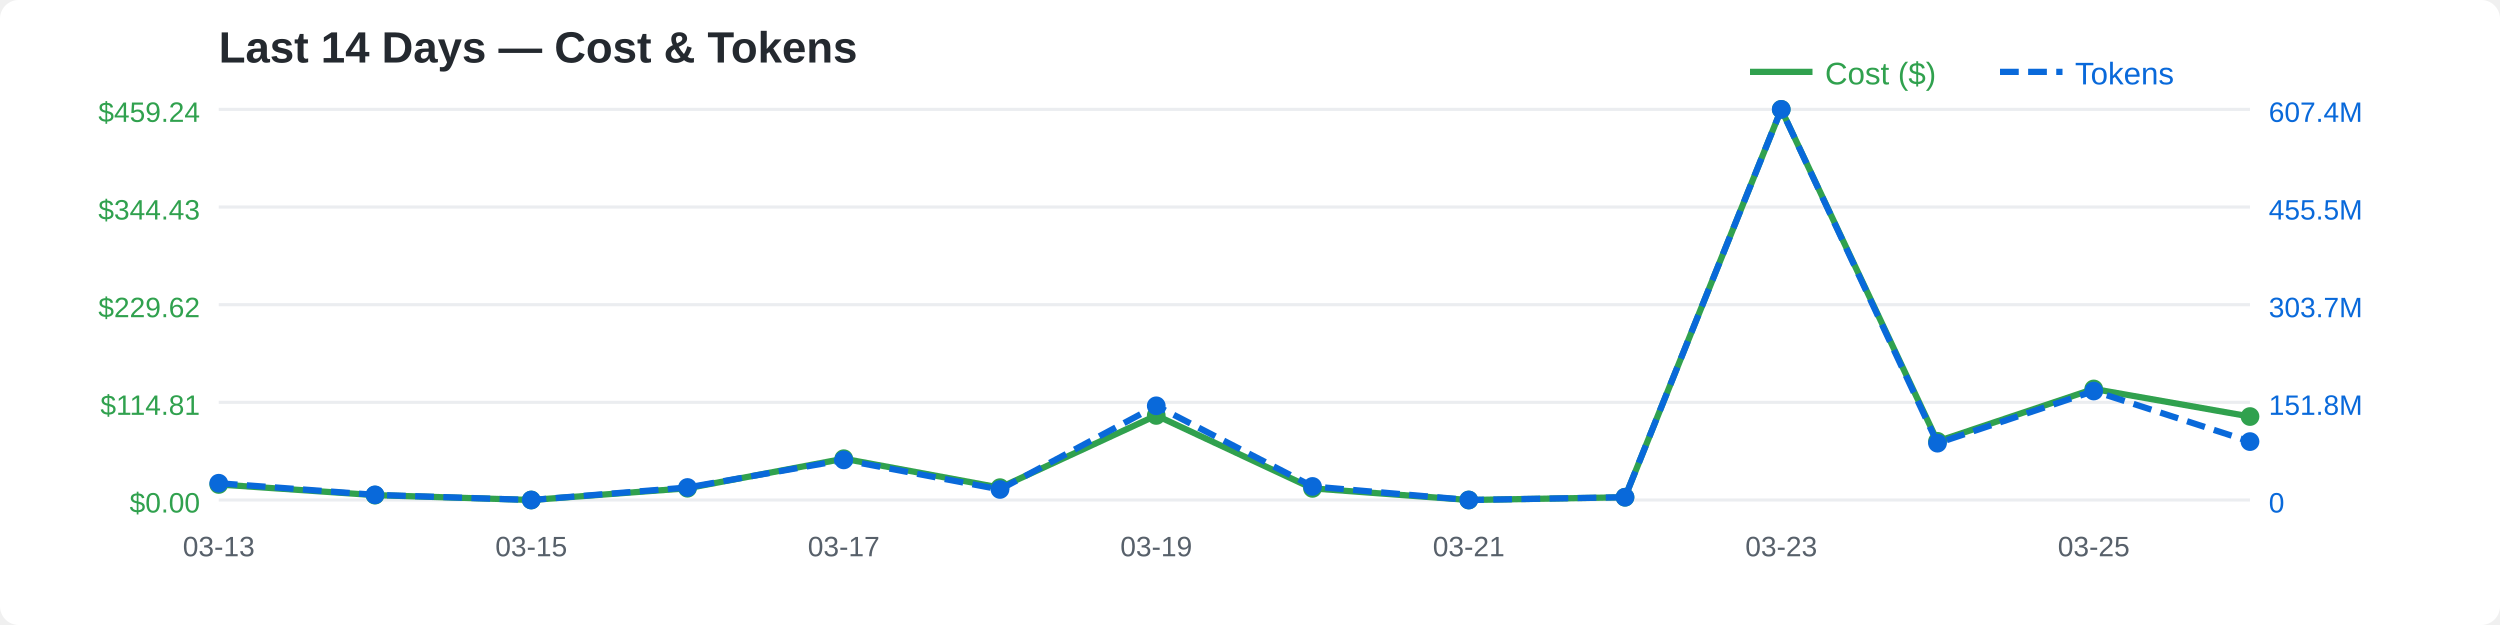
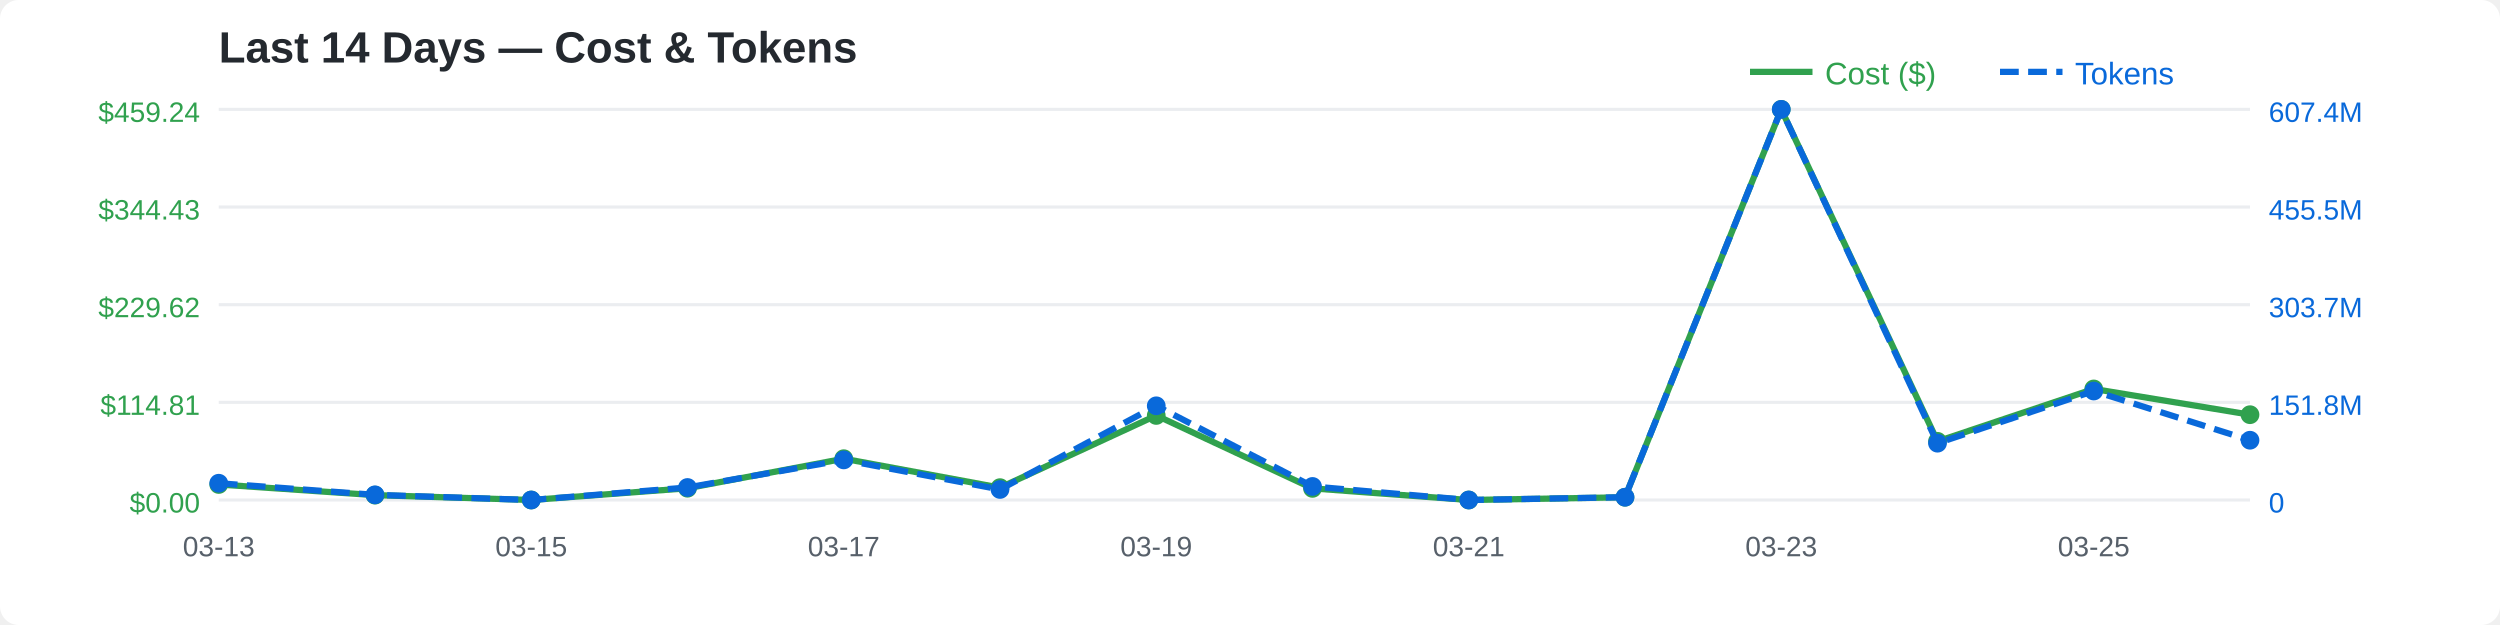
<svg xmlns="http://www.w3.org/2000/svg" width="800" height="200" viewBox="0 0 800 200">
  <rect width="800" height="200" fill="#ffffff" rx="6" />
  <text x="70" y="20" font-family="Arial, sans-serif" font-size="14" fill="#24292f" font-weight="bold">Last 14 Days — Cost &amp; Tokens</text>
  <line x1="70" y1="35.0" x2="720" y2="35.0" stroke="#ebedf0" stroke-width="1" />
  <line x1="70" y1="66.25" x2="720" y2="66.25" stroke="#ebedf0" stroke-width="1" />
  <line x1="70" y1="97.5" x2="720" y2="97.5" stroke="#ebedf0" stroke-width="1" />
  <line x1="70" y1="128.75" x2="720" y2="128.75" stroke="#ebedf0" stroke-width="1" />
  <line x1="70" y1="160.0" x2="720" y2="160.0" stroke="#ebedf0" stroke-width="1" />
  <text x="70.0" y="178" font-family="Arial, sans-serif" font-size="9" fill="#57606a" text-anchor="middle">03-13</text>
  <text x="170.0" y="178" font-family="Arial, sans-serif" font-size="9" fill="#57606a" text-anchor="middle">03-15</text>
  <text x="270.0" y="178" font-family="Arial, sans-serif" font-size="9" fill="#57606a" text-anchor="middle">03-17</text>
  <text x="370.0" y="178" font-family="Arial, sans-serif" font-size="9" fill="#57606a" text-anchor="middle">03-19</text>
  <text x="470.0" y="178" font-family="Arial, sans-serif" font-size="9" fill="#57606a" text-anchor="middle">03-21</text>
  <text x="570.0" y="178" font-family="Arial, sans-serif" font-size="9" fill="#57606a" text-anchor="middle">03-23</text>
  <text x="670.0" y="178" font-family="Arial, sans-serif" font-size="9" fill="#57606a" text-anchor="middle">03-25</text>
  <text x="64" y="39.0" font-family="Arial, sans-serif" font-size="9" fill="#30a14e" text-anchor="end">$459.24</text>
  <text x="64" y="70.25" font-family="Arial, sans-serif" font-size="9" fill="#30a14e" text-anchor="end">$344.43</text>
  <text x="64" y="101.5" font-family="Arial, sans-serif" font-size="9" fill="#30a14e" text-anchor="end">$229.62</text>
  <text x="64" y="132.75" font-family="Arial, sans-serif" font-size="9" fill="#30a14e" text-anchor="end">$114.81</text>
  <text x="64" y="164.0" font-family="Arial, sans-serif" font-size="9" fill="#30a14e" text-anchor="end">$0.00</text>
  <text x="726" y="39.0" font-family="Arial, sans-serif" font-size="9" fill="#0969da">607.4M</text>
  <text x="726" y="70.25" font-family="Arial, sans-serif" font-size="9" fill="#0969da">455.5M</text>
  <text x="726" y="101.5" font-family="Arial, sans-serif" font-size="9" fill="#0969da">303.7M</text>
  <text x="726" y="132.75" font-family="Arial, sans-serif" font-size="9" fill="#0969da">151.8M</text>
  <text x="726" y="164.0" font-family="Arial, sans-serif" font-size="9" fill="#0969da">0</text>
-   <polyline points="70.0,155.033 120.0,158.443 170.0,160.0 220.0,156.235 270.0,146.785 320.0,156.047 370.0,132.945 420.0,156.288 470.0,160.0 520.0,159.123 570.0,35.0 620.0,141.223 670.0,124.464 720.0,133.292" fill="none" stroke="#30a14e" stroke-width="2" />
+   <polyline points="70.0,155.033 120.0,158.443 170.0,160.0 220.0,156.235 270.0,146.785 320.0,156.047 370.0,132.945 420.0,156.288 470.0,160.0 520.0,159.123 570.0,35.0 620.0,141.223 670.0,124.464 720.0,132.704" fill="none" stroke="#30a14e" stroke-width="2" />
  <circle cx="70.0" cy="155.033" r="3" fill="#30a14e">
    </circle>
  <circle cx="120.0" cy="158.443" r="3" fill="#30a14e">
    </circle>
  <circle cx="170.0" cy="160.0" r="3" fill="#30a14e">
    </circle>
  <circle cx="220.0" cy="156.235" r="3" fill="#30a14e">
    </circle>
  <circle cx="270.0" cy="146.785" r="3" fill="#30a14e">
    </circle>
  <circle cx="320.0" cy="156.047" r="3" fill="#30a14e">
    </circle>
  <circle cx="370.0" cy="132.945" r="3" fill="#30a14e">
    </circle>
  <circle cx="420.0" cy="156.288" r="3" fill="#30a14e">
    </circle>
  <circle cx="470.0" cy="160.0" r="3" fill="#30a14e">
    </circle>
  <circle cx="520.0" cy="159.123" r="3" fill="#30a14e">
    </circle>
  <circle cx="570.0" cy="35.0" r="3" fill="#30a14e">
    </circle>
  <circle cx="620.0" cy="141.223" r="3" fill="#30a14e">
    </circle>
  <circle cx="670.0" cy="124.464" r="3" fill="#30a14e">
    </circle>
-   <circle cx="720.0" cy="133.292" r="3" fill="#30a14e">
+   <circle cx="720.0" cy="132.704" r="3" fill="#30a14e">
    </circle>
-   <polyline points="70.0,154.633 120.0,158.348 170.0,160.0 220.0,155.999 270.0,147.169 320.0,156.63 370.0,129.859 420.0,155.662 470.0,160.0 520.0,159.105 570.0,35.0 620.0,141.82 670.0,125.128 720.0,141.309" fill="none" stroke="#0969da" stroke-width="2" stroke-dasharray="6,3" />
+   <polyline points="70.0,154.633 120.0,158.348 170.0,160.0 220.0,155.999 270.0,147.169 320.0,156.63 370.0,129.859 420.0,155.662 470.0,160.0 520.0,159.105 570.0,35.0 620.0,141.82 670.0,125.128 720.0,140.87" fill="none" stroke="#0969da" stroke-width="2" stroke-dasharray="6,3" />
  <circle cx="70.0" cy="154.633" r="3" fill="#0969da">
    </circle>
  <circle cx="120.0" cy="158.348" r="3" fill="#0969da">
    </circle>
  <circle cx="170.0" cy="160.0" r="3" fill="#0969da">
    </circle>
  <circle cx="220.0" cy="155.999" r="3" fill="#0969da">
    </circle>
  <circle cx="270.0" cy="147.169" r="3" fill="#0969da">
    </circle>
  <circle cx="320.0" cy="156.63" r="3" fill="#0969da">
    </circle>
  <circle cx="370.0" cy="129.859" r="3" fill="#0969da">
    </circle>
  <circle cx="420.0" cy="155.662" r="3" fill="#0969da">
    </circle>
  <circle cx="470.0" cy="160.0" r="3" fill="#0969da">
    </circle>
  <circle cx="520.0" cy="159.105" r="3" fill="#0969da">
    </circle>
  <circle cx="570.0" cy="35.0" r="3" fill="#0969da">
    </circle>
  <circle cx="620.0" cy="141.82" r="3" fill="#0969da">
    </circle>
  <circle cx="670.0" cy="125.128" r="3" fill="#0969da">
    </circle>
-   <circle cx="720.0" cy="141.309" r="3" fill="#0969da">
+   <circle cx="720.0" cy="140.87" r="3" fill="#0969da">
    </circle>
  <line x1="560" y1="23" x2="580" y2="23" stroke="#30a14e" stroke-width="2" />
  <text x="584" y="27" font-family="Arial, sans-serif" font-size="10" fill="#30a14e">Cost ($)</text>
  <line x1="640" y1="23" x2="660" y2="23" stroke="#0969da" stroke-width="2" stroke-dasharray="6,3" />
  <text x="664" y="27" font-family="Arial, sans-serif" font-size="10" fill="#0969da">Tokens</text>
</svg>
